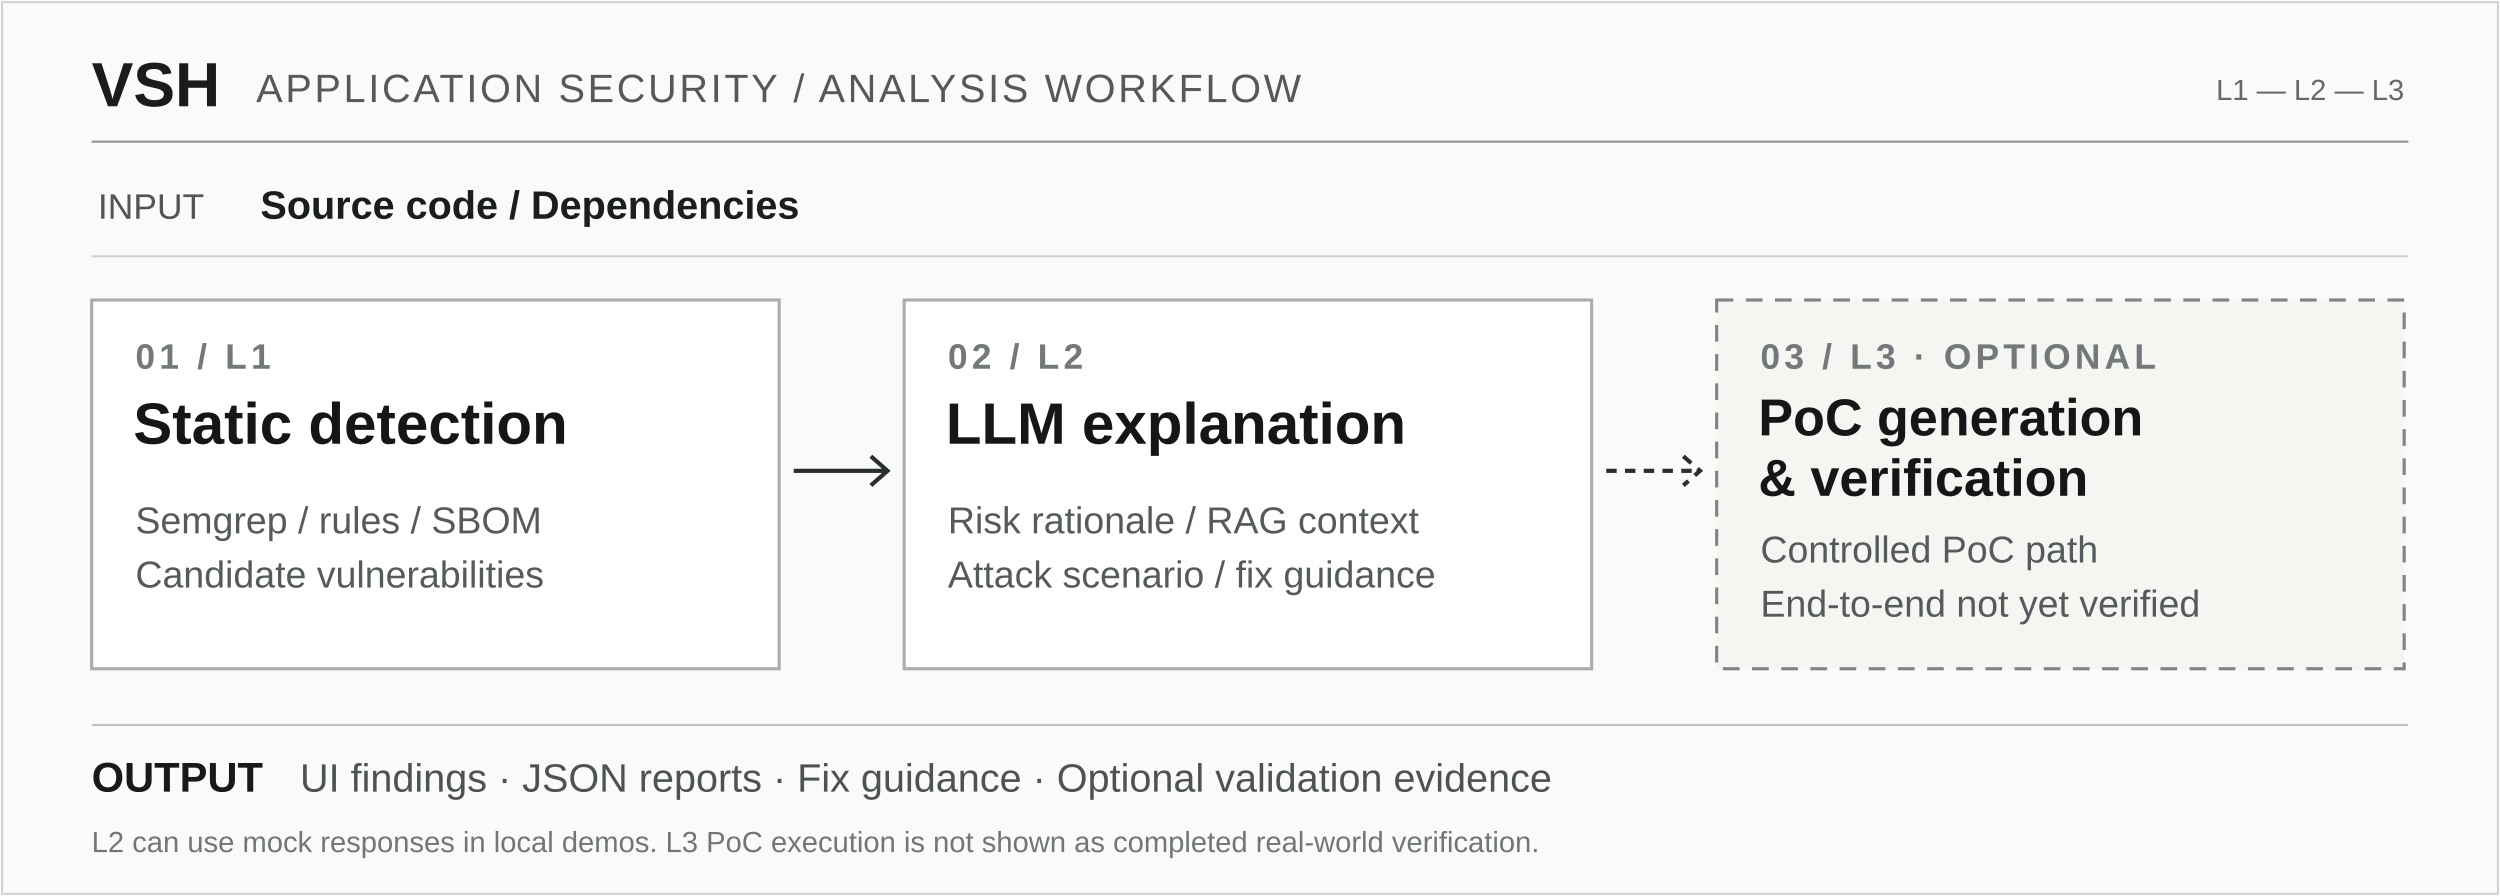
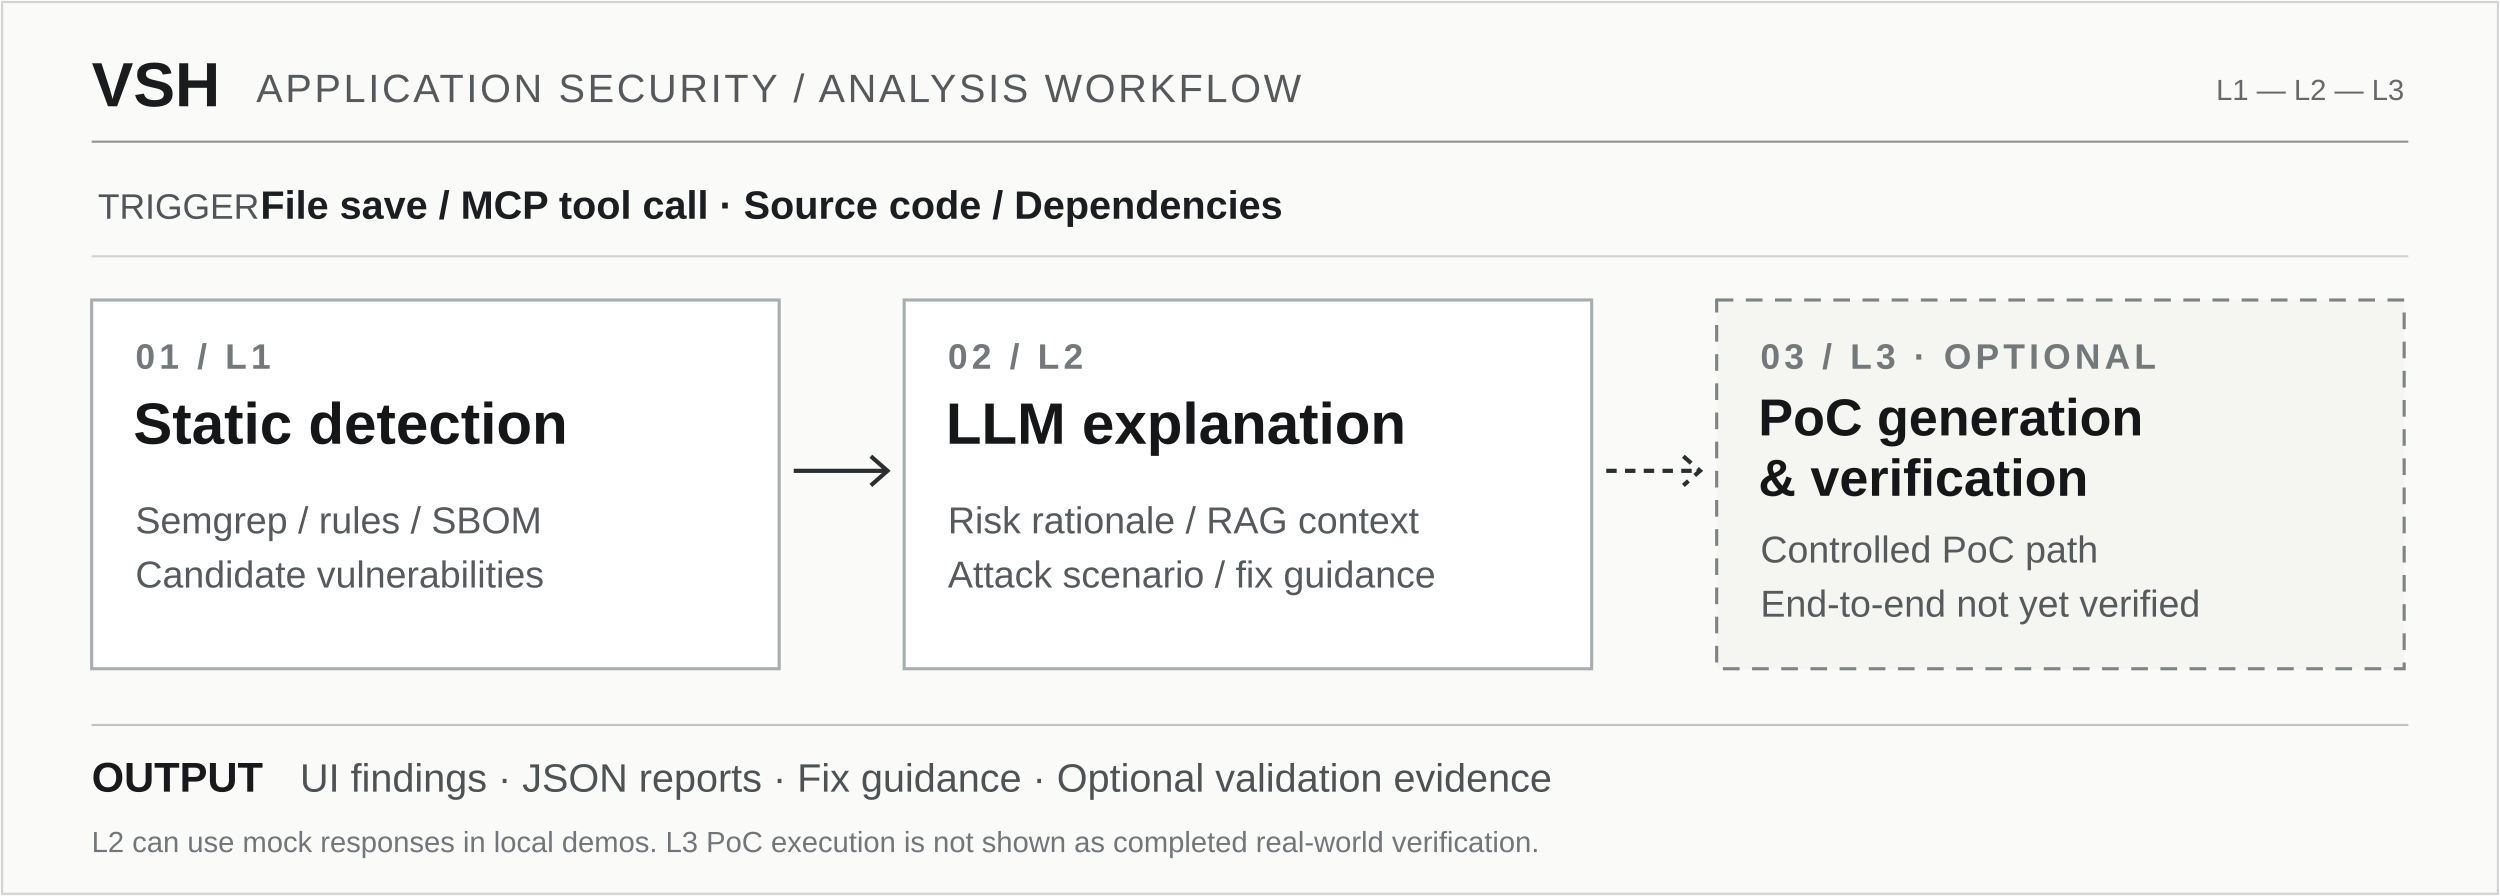
<svg xmlns="http://www.w3.org/2000/svg" width="1200" height="430" viewBox="0 0 1200 430" role="img" aria-labelledby="title desc">
  <rect width="1200" height="430" fill="#FAFAF8" />
  <rect x="1" y="1" width="1198" height="428" fill="none" stroke="#D1D3D2" />
  <g font-family="Arial,Helvetica,sans-serif">
    <text x="44" y="51" fill="#1A1B1D" font-size="30" font-weight="700">VSH</text>
    <text x="123" y="49" fill="#55595B" font-size="19" letter-spacing="1.3">APPLICATION SECURITY / ANALYSIS WORKFLOW</text>
    <text x="1154" y="48" fill="#65696B" font-size="14" text-anchor="end">L1 — L2 — L3</text>
    <path d="M44 68H1156" stroke="#8D9294" />
-     <text x="47" y="105" fill="#505559" font-size="17">INPUT</text>
-     <text x="125" y="105" fill="#1B1E20" font-size="19" font-weight="600">Source code  /  Dependencies</text>
+     <text x="47" y="105" fill="#505559" font-size="17">TRIGGER</text>
+     <text x="125" y="105" fill="#1B1E20" font-size="19" font-weight="600">File save / MCP tool call  ·  Source code / Dependencies</text>
    <path d="M44 123H1156" stroke="#D0D3D4" />
    <g>
      <rect x="44" y="144" width="330" height="177" fill="#FFFFFF" stroke="#A8ADAF" stroke-width="1.5" />
      <rect x="434" y="144" width="330" height="177" fill="#FFFFFF" stroke="#A8ADAF" stroke-width="1.5" />
      <rect x="824" y="144" width="330" height="177" fill="#F5F5F2" stroke="#7E8386" stroke-width="1.5" stroke-dasharray="8 6" />
    </g>
    <text x="65" y="177" fill="#73787B" font-size="17" font-weight="700" letter-spacing="2">01 / L1</text>
    <text x="455" y="177" fill="#73787B" font-size="17" font-weight="700" letter-spacing="2">02 / L2</text>
    <text x="845" y="177" fill="#73787B" font-size="17" font-weight="700" letter-spacing="2">03 / L3 · OPTIONAL</text>
    <text x="64" y="213" fill="#141618" font-size="28" font-weight="700">Static detection</text>
    <text x="454" y="213" fill="#141618" font-size="28" font-weight="700">LLM explanation</text>
    <text x="844" y="209" fill="#141618" font-size="25" font-weight="700">PoC generation</text>
    <text x="844" y="238" fill="#141618" font-size="25" font-weight="700">&amp; verification</text>
    <g fill="#555A5D" font-size="18">
      <text x="65" y="256">Semgrep / rules / SBOM</text>
      <text x="65" y="282">Candidate vulnerabilities</text>
      <text x="455" y="256">Risk rationale / RAG context</text>
      <text x="455" y="282">Attack scenario / fix guidance</text>
      <text x="845" y="270">Controlled PoC path</text>
      <text x="845" y="296">End-to-end not yet verified</text>
    </g>
    <g stroke="#292E30" fill="none" stroke-width="2">
      <path d="M381 226H426M418 219L426 226L418 233" />
      <path d="M771 226H816M808 219L816 226L808 233" stroke-dasharray="5 4" />
    </g>
    <path d="M44 348H1156" stroke="#C0C3C4" />
    <text x="44" y="380" fill="#17191A" font-size="20" font-weight="700">OUTPUT</text>
    <text x="144" y="380" fill="#4D5254" font-size="19">UI findings  ·  JSON reports  ·  Fix guidance  ·  Optional validation evidence</text>
    <text x="44" y="409" fill="#707679" font-size="14">L2 can use mock responses in local demos. L3 PoC execution is not shown as completed real-world verification.</text>
  </g>
</svg>
